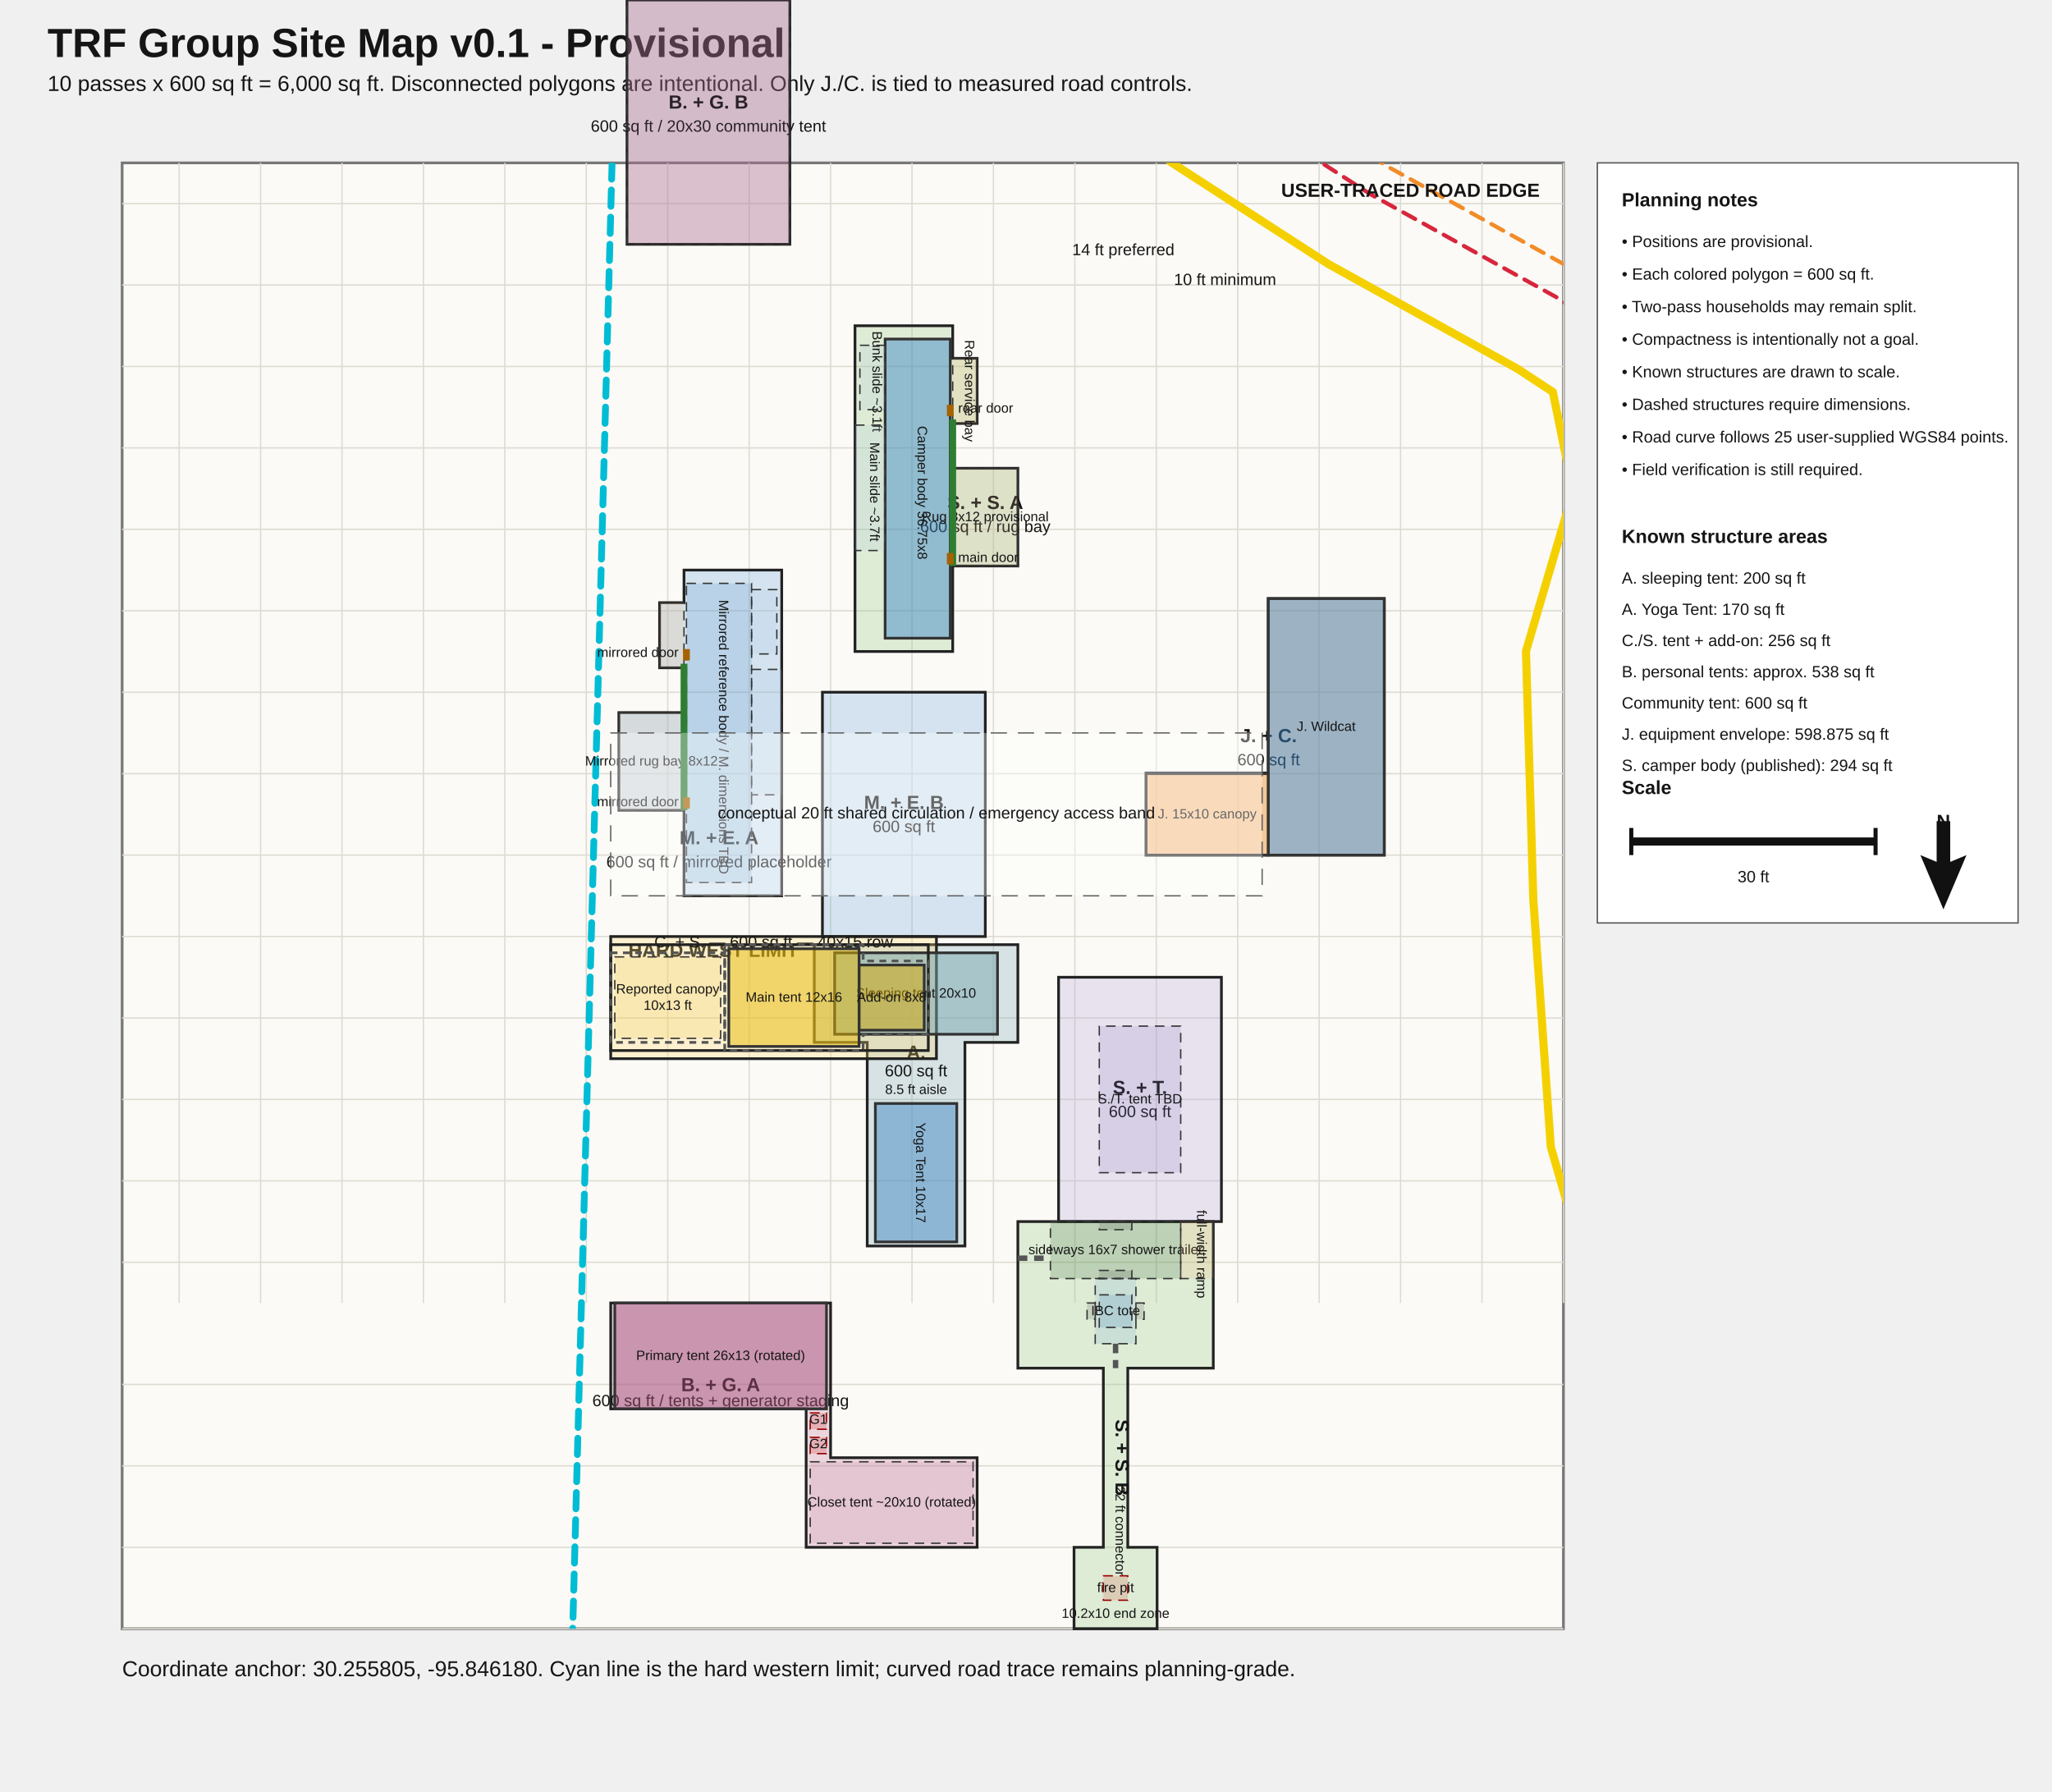
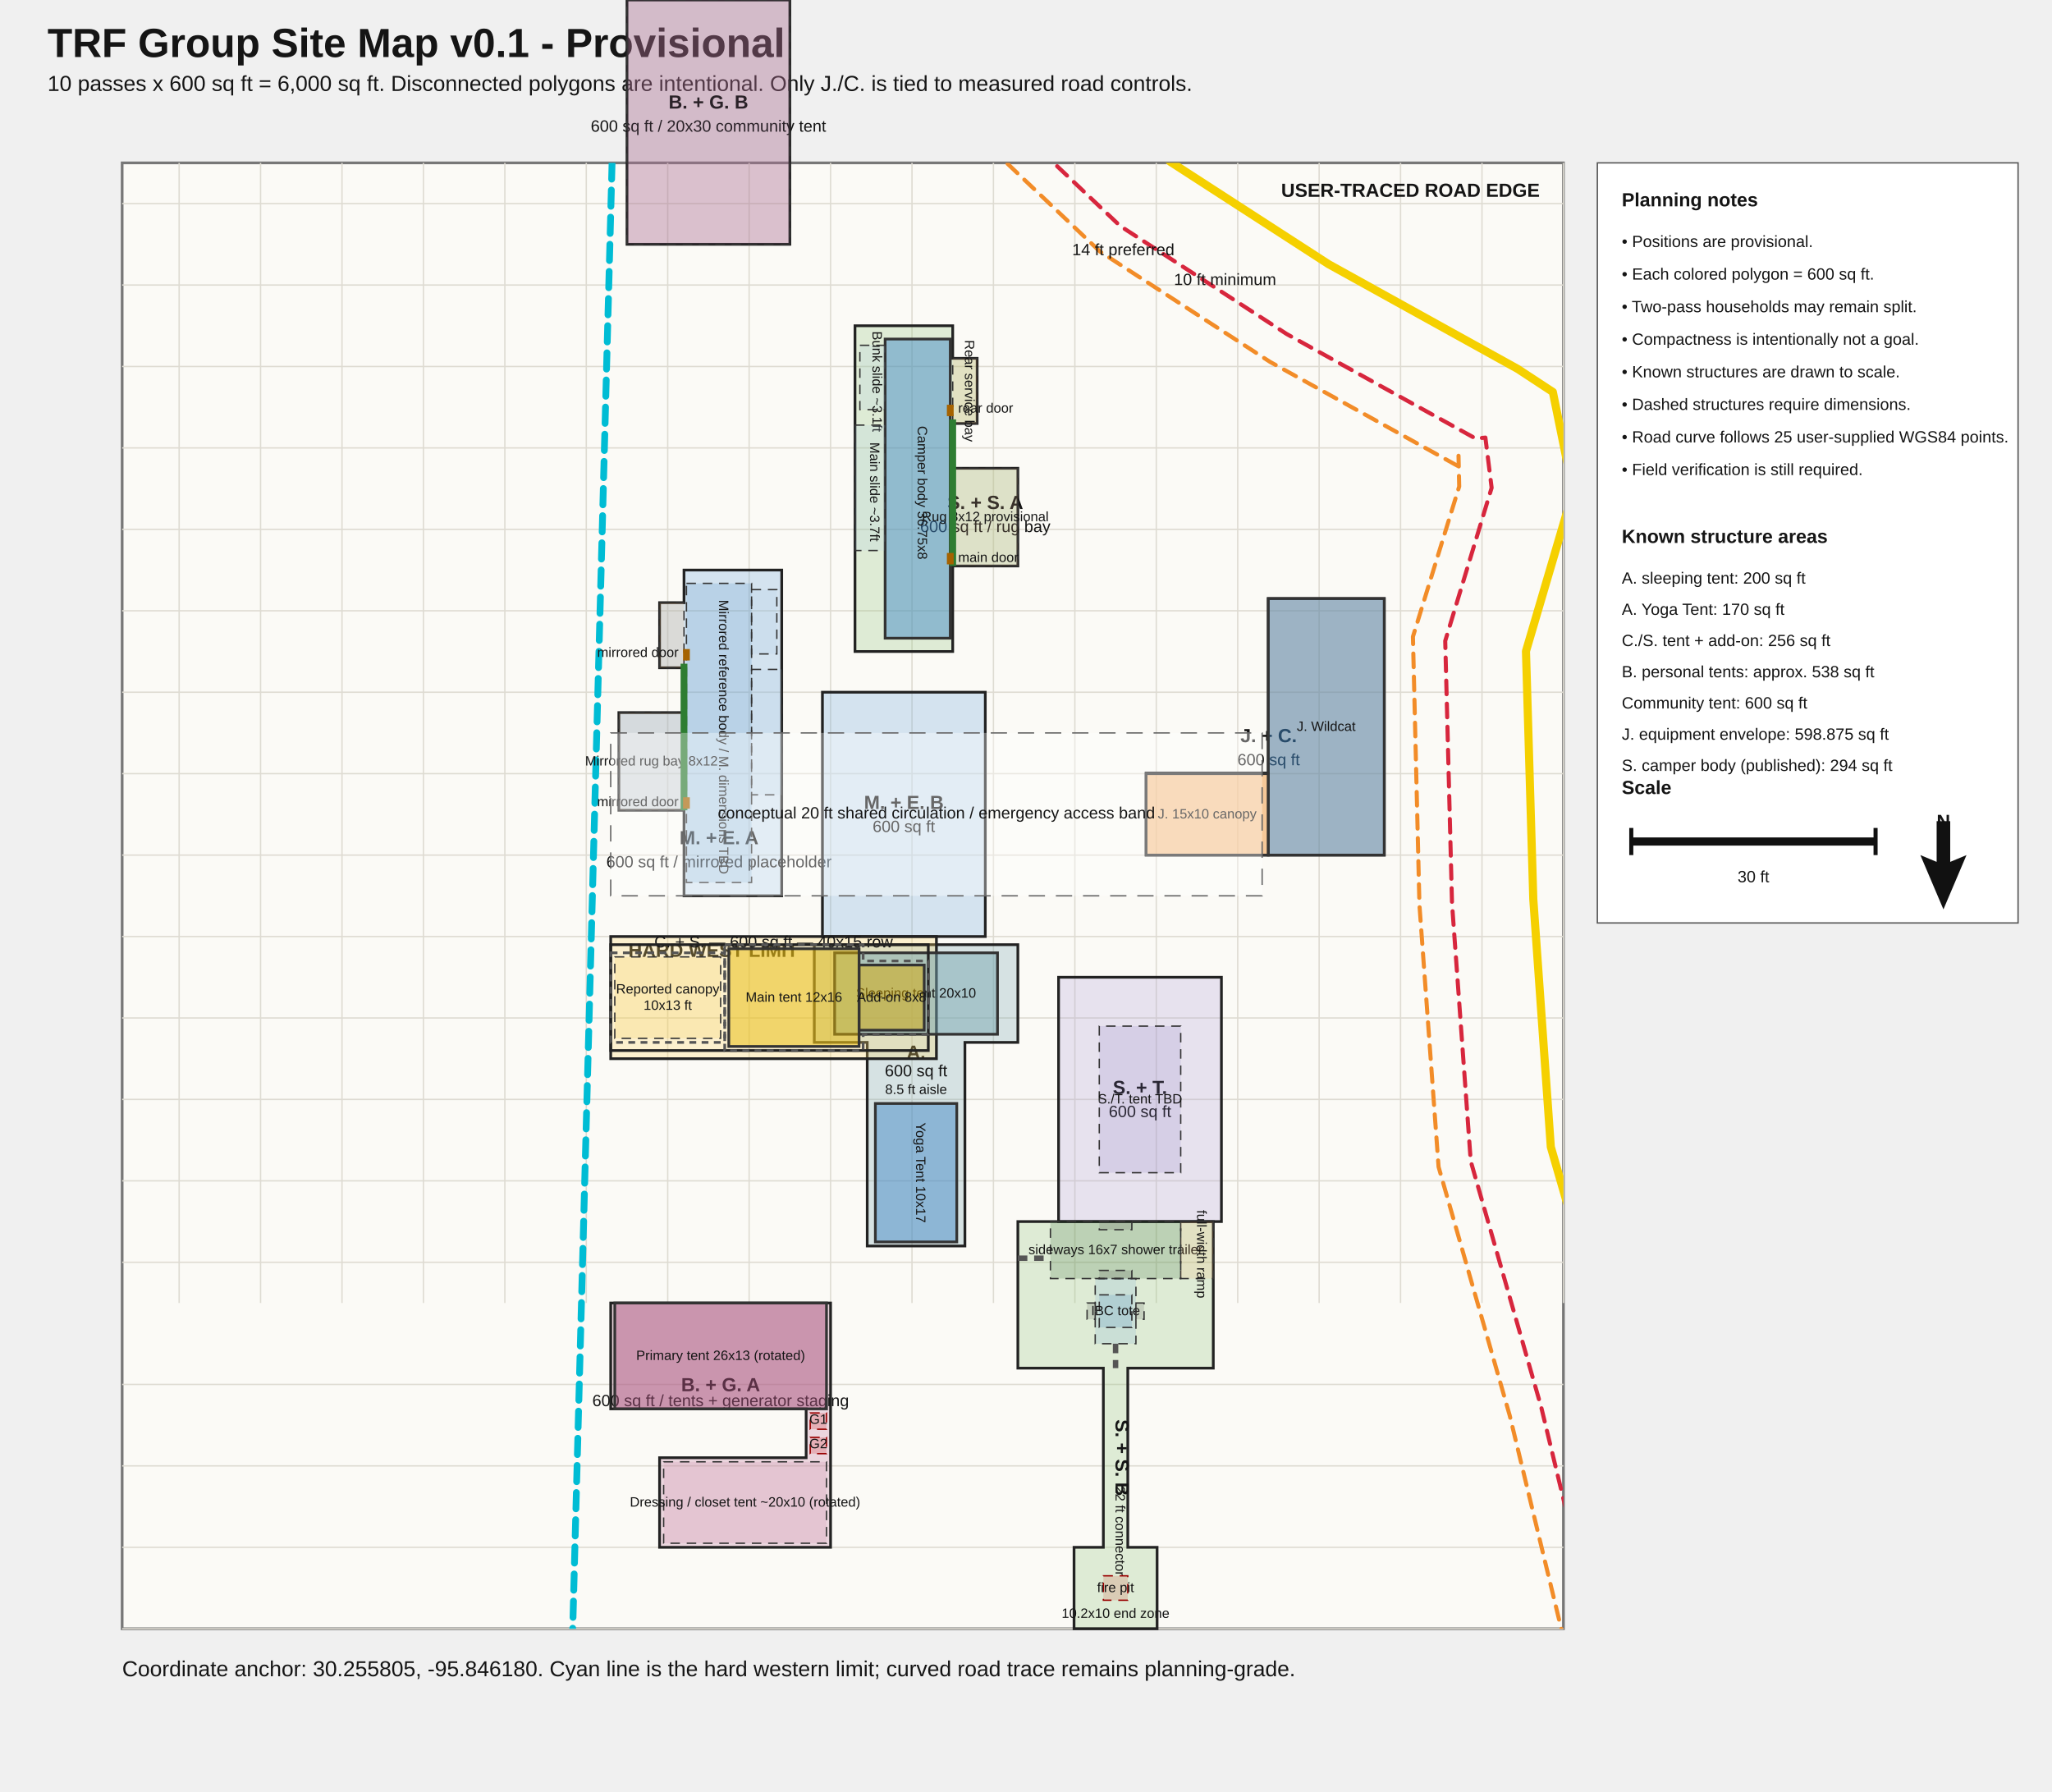
<svg xmlns="http://www.w3.org/2000/svg" width="1512" height="1320" viewBox="0 0 1512 1320" role="img" aria-labelledby="title desc">
  <defs>
    <clipPath id="plotClip">
      <rect x="90" y="120" width="1062" height="1080" />
    </clipPath>
    <style>
text{font-family:Arial,Helvetica,sans-serif;fill:#151515}
.title{font-size:30px;font-weight:700}.sub{font-size:16px}.label{font-size:14px;font-weight:700}
.small{font-size:12px}.tiny{font-size:10px}.pass{stroke:#222;stroke-width:2;fill-opacity:.28}
.eq{stroke-width:2;fill-opacity:.48}.placeholder{stroke-dasharray:7 5;fill-opacity:.18}
.road{stroke:#f5d000;stroke-width:6}.s10{stroke:#d7263d;stroke-width:3;stroke-dasharray:10 7}
.s14{stroke:#f28c28;stroke-width:3;stroke-dasharray:10 7}.grid{stroke:#dedbd2;stroke-width:1}
</style>
  </defs>
  <text x="35" y="42" class="title">TRF Group Site Map v0.1 - Provisional</text>
  <text x="35" y="67" class="sub">10 passes x 600 sq ft = 6,000 sq ft. Disconnected polygons are intentional. Only J./C. is tied to measured road controls.</text>
  <rect x="90" y="120" width="1062" height="1080" fill="#fbfaf6" stroke="#777" stroke-width="2" />
  <line x1="1152.0" y1="120" x2="1152.0" y2="960" class="grid" />
  <line x1="1092.0" y1="120" x2="1092.0" y2="960" class="grid" />
  <line x1="1032.0" y1="120" x2="1032.0" y2="960" class="grid" />
  <line x1="972.0" y1="120" x2="972.0" y2="960" class="grid" />
  <line x1="912.0" y1="120" x2="912.0" y2="960" class="grid" />
  <line x1="852.0" y1="120" x2="852.0" y2="960" class="grid" />
  <line x1="792.0" y1="120" x2="792.0" y2="960" class="grid" />
  <line x1="732.0" y1="120" x2="732.0" y2="960" class="grid" />
  <line x1="672.0" y1="120" x2="672.0" y2="960" class="grid" />
  <line x1="612.0" y1="120" x2="612.0" y2="960" class="grid" />
  <line x1="552.0" y1="120" x2="552.0" y2="960" class="grid" />
  <line x1="492.0" y1="120" x2="492.0" y2="960" class="grid" />
  <line x1="432.0" y1="120" x2="432.0" y2="960" class="grid" />
  <line x1="372.0" y1="120" x2="372.0" y2="960" class="grid" />
  <line x1="312.0" y1="120" x2="312.0" y2="960" class="grid" />
  <line x1="252.0" y1="120" x2="252.0" y2="960" class="grid" />
  <line x1="192.0" y1="120" x2="192.0" y2="960" class="grid" />
  <line x1="132.0" y1="120" x2="132.0" y2="960" class="grid" />
  <line x1="90" y1="930.0" x2="1152" y2="930.0" class="grid" />
  <line x1="90" y1="870.0" x2="1152" y2="870.0" class="grid" />
  <line x1="90" y1="810.0" x2="1152" y2="810.0" class="grid" />
  <line x1="90" y1="750.0" x2="1152" y2="750.0" class="grid" />
  <line x1="90" y1="690.0" x2="1152" y2="690.0" class="grid" />
  <line x1="90" y1="630.0" x2="1152" y2="630.0" class="grid" />
  <line x1="90" y1="570.0" x2="1152" y2="570.0" class="grid" />
  <line x1="90" y1="510.0" x2="1152" y2="510.0" class="grid" />
  <line x1="90" y1="450.0" x2="1152" y2="450.0" class="grid" />
  <line x1="90" y1="390.0" x2="1152" y2="390.0" class="grid" />
  <line x1="90" y1="330.0" x2="1152" y2="330.0" class="grid" />
  <line x1="90" y1="270.0" x2="1152" y2="270.0" class="grid" />
  <line x1="90" y1="210.0" x2="1152" y2="210.0" class="grid" />
  <line x1="90" y1="150.0" x2="1152" y2="150.0" class="grid" />
  <line x1="90" y1="1020.0" x2="1152" y2="1020.0" class="grid" />
  <line x1="90" y1="1080.0" x2="1152" y2="1080.0" class="grid" />
  <line x1="90" y1="1140.0" x2="1152" y2="1140.0" class="grid" />
  <line x1="90" y1="1200.0" x2="1152" y2="1200.0" class="grid" />
  <g clip-path="url(#plotClip)" fill="none" stroke-linejoin="round" stroke-linecap="round">
    <line x1="451.0" y1="120" x2="422.0" y2="1200" stroke="#00bcd4" stroke-width="5" stroke-dasharray="12 8" />
    <path d="M -219.6 1674.7 L 358.7 1650.1 L 501.4 1666.3 L 604.4 1714.1 L 695.6 1792.7 L 967.5 2059.0 L 1005.5 2055.3 L 1057.7 2015.7 L 1111.0 1844.0 L 1173.1 1707.6 L 1237.7 1573.6 L 1279.5 1437.8 L 1263.0 1308.8 L 1193.6 1021.3 L 1142.7 845.0 L 1129.8 662.5 L 1124.4 479.8 L 1159.1 362.0 L 1144.2 288.8 L 1118.3 271.8 L 978.9 194.6 L 862.5 119.3 L 794.6 55.2 L 727.9 -52.0 L 678.8 -167.4" class="road" />
-     <path d="M -217.0 1734.6 L 356.6 1710.1 L 485.2 1724.0 L 571.9 1764.5 L 655.0 1836.8 L 947.5 2115.5 L 1027.3 2111.2 L 1106.8 2050.1 L 1167.1 1865.3 L 1227.4 1733.0 L 1293.6 1595.5 L 1339.2 1442.9 L 1322.0 1297.9 L 1251.6 1005.9 L 1201.8 834.5 L 1189.7 659.5 L 1183.9 487.5 L 1219.0 364.6 L 1193.9 255.2 L 1149.4 220.4 L 1009.8 143.1 L 899.5 72.1 L 841.0 17.3 L 781.2 -79.7 L 734.1 -190.9" class="s10" />
-     <path d="M -216.0 1758.6 L 355.8 1734.1 L 478.7 1747.2 L 558.9 1784.6 L 638.7 1854.5 L 939.5 2138.2 L 1036.1 2133.5 L 1126.4 2063.9 L 1189.5 1873.9 L 1249.1 1743.2 L 1315.9 1604.3 L 1363.1 1445.0 L 1345.6 1293.6 L 1274.8 999.8 L 1225.4 830.3 L 1213.7 658.3 L 1207.7 490.6 L 1243.0 365.6 L 1213.8 241.7 L 1161.8 199.9 L 1022.1 122.5 L 914.3 53.2 L 859.6 2.1 L 802.5 -90.7 L 756.1 -200.3" class="s14" />
+     <path d="M -222.1 1614.7 L 360.8 1590.2 L 517.6 1608.5 L 636.9 1663.6 L 736.2 1748.5 L 987.5 2002.4 L 983.6 1999.4 L 1008.5 1981.3 L 1055.0 1822.6 L 1118.7 1682.1 L 1181.9 1551.7 L 1219.7 1432.7 L 1204.0 1319.6 L 1135.6 1036.6 L 1083.7 855.5 L 1069.9 665.5 L 1064.9 472.2 L 1099.1 359.4 L 1094.5 322.4 L 1087.3 323.1 L 948.1 246.1 L 825.4 166.5 L 748.1 93.2 L 674.7 -24.4 L 623.6 -143.9" class="s10" />
+     <path d="M -223.1 1590.8 L 361.7 1566.2 L 524.1 1585.4 L 649.9 1643.5 L 752.4 1730.8 L 995.5 1979.8 L 974.9 1977.1 L 988.9 1967.5 L 1032.5 1814.1 L 1097.0 1671.9 L 1159.5 1542.9 L 1195.8 1430.6 L 1180.4 1324.0 L 1112.4 1042.8 L 1060.0 859.7 L 1045.9 666.7 L 1041.1 469.1 L 1075.2 358.4 L 1074.7 335.8 L 1074.9 343.7 L 935.8 266.6 L 810.6 185.4 L 729.5 108.4 L 653.4 -13.3 L 601.5 -134.5" class="s14" />
  </g>
  <text x="463" y="705" class="label" fill="#007b89">HARD WEST LIMIT</text>
  <text x="944" y="145" class="label">USER-TRACED ROAD EDGE</text>
  <text x="790" y="188" class="small">14 ft preferred</text>
  <text x="865" y="210" class="small">10 ft minimum</text>
  <polygon points="1020.0,630.0 1020.0,441.0 934.5,441.0 934.5,569.5 844.5,569.5 844.5,630.0" class="pass" fill="#e69138" />
  <text x="934.8" y="546.8" text-anchor="middle" class="label">J. + C.</text>
  <text x="934.8" y="563.8" text-anchor="middle" class="small">600 sq ft</text>
  <polygon points="630.0,240.0 702.0,240.0 702.0,264.0 720.0,264.0 720.0,312.0 702.0,312.0 702.0,345.0 750.0,345.0 750.0,417.0 702.0,417.0 702.0,480.0 630.0,480.0" class="pass" fill="#93c47d" />
  <text x="726.0" y="375.0" text-anchor="middle" class="label">S. + S. A</text>
  <text x="726.0" y="392.0" text-anchor="middle" class="small">600 sq ft / rug bay</text>
  <polygon points="750.0,900.0 894.0,900.0 894.0,1008.0 831.0,1008.0 831.0,1140.0 852.6,1140.0 852.6,1200.0 791.4,1200.0 791.4,1140.0 813.0,1140.0 813.0,1008.0 750.0,1008.0" class="pass" fill="#93c47d" />
  <text x="822.0" y="1074.0" text-anchor="middle" class="label" transform="rotate(90 822 1074)">S. + S. B</text>
  <g transform="translate(126 120)">
    <polygon points="450.0,300.0 378.0,300.0 378.0,324.0 360.0,324.0 360.0,372.0 378.0,372.0 378.0,405.0 330.0,405.0 330.0,477.0 378.0,477.0 378.0,540.0 450.0,540.0" class="pass" fill="#6fa8dc" />
    <text x="403.8" y="502.0" text-anchor="middle" class="label">M. + E. A</text>
    <text x="403.8" y="519.0" text-anchor="middle" class="small">600 sq ft / mirrored placeholder</text>
  </g>
  <g transform="translate(426 270)">
    <polygon points="300.0,420.0 300.0,240.0 180.0,240.0 180.0,420.0" class="pass" fill="#6fa8dc" />
    <text x="240.0" y="326.0" text-anchor="middle" class="label">M. + E. B</text>
    <text x="240.0" y="343.0" text-anchor="middle" class="small">600 sq ft</text>
  </g>
  <polygon points="600.0,696.0 750.0,696.0 750.0,768.0 711.0,768.0 711.0,918.0 639.0,918.0 639.0,768.0 600.0,768.0" class="pass" fill="#76a5af" />
  <text x="675.0" y="780.0" text-anchor="middle" class="label">A.</text>
  <text x="675.0" y="793.0" text-anchor="middle" class="small">600 sq ft</text>
  <polygon points="450.0,690.0 690.0,690.0 690.0,780.0 450.0,780.0" class="pass" fill="#ffd966" />
  <text x="570.0" y="698.0" text-anchor="middle" class="small">C. + S. — 600 sq ft — 40x15 row</text>
  <g transform="translate(330 240)">
-     <polygon points="120.0,720.0 282.0,720.0 282.0,834.0 390.0,834.0 390.0,900.0 264.0,900.0 264.0,798.0 120.0,798.0" class="pass" fill="#c27ba0" />
+     <polygon points="120.0,720.0 282.0,720.0 282.0,900.0 156.0,900.0 156.0,834.0 264.0,834.0 264.0,798.0 120.0,798.0" class="pass" fill="#c27ba0" />
    <text x="201.0" y="785.0" text-anchor="middle" class="label">B. + G. A</text>
    <text x="201.0" y="796.0" text-anchor="middle" class="small">600 sq ft / tents + generator staging</text>
  </g>
  <g transform="translate(162 -120)">
    <polygon points="300.0,120.0 420.0,120.0 420.0,300.0 300.0,300.0" class="pass" fill="#c27ba0" />
    <text x="360.0" y="200.0" text-anchor="middle" class="label">B. + G. B</text>
    <text x="360.0" y="217.0" text-anchor="middle" class="small">600 sq ft / 20x30 community tent</text>
  </g>
  <polygon points="900.0,900.0 900.0,720.0 780.0,720.0 780.0,900.0" class="pass" fill="#b4a7d6" />
  <text x="840.0" y="806.0" text-anchor="middle" class="label">S. + T.</text>
  <text x="840.0" y="823.0" text-anchor="middle" class="small">600 sq ft</text>
  <polygon points="1020.0,630.0 1020.0,441.0 934.5,441.0 934.5,630.0" class="eq" fill="#3d85c6" stroke="#333" />
  <text x="977.2" y="538.5" text-anchor="middle" class="tiny">J. Wildcat</text>
  <polygon points="934.5,630.0 934.5,570.0 844.5,570.0 844.5,630.0" class="eq" fill="#f6b26b" stroke="#333" />
  <text x="889.5" y="603.0" text-anchor="middle" class="tiny">J. 15x10 canopy</text>
  <polygon points="615.0,702.0 735.0,702.0 735.0,762.0 615.0,762.0" class="eq" fill="#76a5af" stroke="#333" />
  <text x="675.0" y="735.0" text-anchor="middle" class="tiny">Sleeping tent 20x10</text>
  <polygon points="645.0,813.0 705.0,813.0 705.0,915.0 645.0,915.0" class="eq" fill="#3d85c6" stroke="#333" />
  <text x="675.0" y="864.0" text-anchor="middle" class="tiny" transform="rotate(90 675 864)">Yoga Tent 10x17</text>
  <text x="675.0" y="806.0" text-anchor="middle" class="tiny">8.5 ft aisle</text>
  <polygon points="450.0,696.0 684.0,696.0 684.0,774.0 450.0,774.0" fill="none" stroke="#222" stroke-width="2" />
  <polygon points="534.0,696.0 636.0,696.0 636.0,708.0 684.0,708.0 684.0,762.0 636.0,762.0 636.0,774.0 534.0,774.0" fill="none" stroke="#555" stroke-width="2" stroke-dasharray="5 4" />
  <polygon points="537.0,699.0 633.0,699.0 633.0,771.0 537.0,771.0" class="eq" fill="#e6b800" stroke="#333" />
  <text x="585.0" y="738.0" text-anchor="middle" class="tiny">Main tent 12x16</text>
  <polygon points="633.0,711.0 681.0,711.0 681.0,759.0 633.0,759.0" class="eq" fill="#d9a900" stroke="#333" />
  <text x="657.0" y="738.0" text-anchor="middle" class="tiny">Add-on 8x8</text>
  <g transform="translate(330 240)">
    <polygon points="123.0,720.0 279.0,720.0 279.0,798.0 123.0,798.0" class="eq" fill="#a64d79" stroke="#333" />
    <text x="201.0" y="762.0" text-anchor="middle" class="tiny">Primary tent 26x13 (rotated)</text>
-     <polygon points="267.0,837.0 387.0,837.0 387.0,897.0 267.0,897.0" class="placeholder" fill="#c27ba0" stroke="#333" />
-     <text x="327.0" y="870.0" text-anchor="middle" class="tiny">Closet tent ~20x10 (rotated)</text>
+     <polygon points="159.0,837.0 279.0,837.0 279.0,897.0 159.0,897.0" class="placeholder" fill="#c27ba0" stroke="#333" />
+     <text x="219.0" y="870.0" text-anchor="middle" class="tiny">Dressing / closet tent ~20x10 (rotated)</text>
    <rect x="267.0" y="801.0" width="12.0" height="12.0" class="placeholder" fill="#cc0000" stroke="#900" />
    <text x="273.0" y="809.0" text-anchor="middle" class="tiny">G1</text>
    <rect x="267.0" y="819.0" width="12.0" height="12.0" class="placeholder" fill="#cc0000" stroke="#900" />
    <text x="273.0" y="827.0" text-anchor="middle" class="tiny">G2</text>
  </g>
  <g transform="translate(162 -120)">
    <polygon points="300.0,120.0 420.0,120.0 420.0,300.0 300.0,300.0" class="placeholder" fill="#8e5f83" stroke="#333" />
  </g>
  <polygon points="652.2,249.8 700.2,249.8 700.2,470.2 652.2,470.2" class="eq" fill="#3d85c6" stroke="#333" />
  <text x="676.2" y="363.0" text-anchor="middle" class="tiny" transform="rotate(90 676.2 363)">Camper body 36.75x8</text>
  <polygon points="633.6,254.4 652.2,254.4 652.2,301.8 633.6,301.8" class="placeholder" fill="#a9c9e8" stroke="#333" />
  <text x="642.9" y="281.1" text-anchor="middle" class="tiny" transform="rotate(90 642.9 281.1)">Bunk slide ~3.1ft</text>
  <polygon points="630.0,313.2 652.2,313.2 652.2,405.6 630.0,405.6" class="placeholder" fill="#a9c9e8" stroke="#333" />
  <text x="641.1" y="362.4" text-anchor="middle" class="tiny" transform="rotate(90 641.1 362.4)">Main slide ~3.7ft</text>
  <polygon points="702.0,264.0 720.0,264.0 720.0,312.0 702.0,312.0" class="placeholder" fill="#f6b26b" stroke="#333" />
  <text x="711.0" y="288.0" text-anchor="middle" class="tiny" transform="rotate(90 711 288)">Rear service bay</text>
  <polygon points="702.0,345.0 750.0,345.0 750.0,417.0 702.0,417.0" class="placeholder" fill="#d9b38c" stroke="#333" />
  <text x="726.0" y="384.0" text-anchor="middle" class="tiny">Rug 8x12 provisional</text>
  <line x1="702.0" y1="309.0" x2="702.0" y2="417.0" stroke="#2e7d32" stroke-width="5" />
  <line x1="700.2" y1="298.2" x2="700.2" y2="306.6" stroke="#a56200" stroke-width="5" />
  <line x1="700.2" y1="407.4" x2="700.2" y2="415.8" stroke="#a56200" stroke-width="5" />
  <text x="706.0" y="304.0" class="tiny">rear door</text>
  <text x="706.0" y="414.0" class="tiny">main door</text>
  <g transform="translate(126 120)">
    <polygon points="379.8,309.8 427.8,309.8 427.8,530.2 379.8,530.2" class="placeholder" fill="#3d85c6" stroke="#333" />
    <text x="403.8" y="423.0" text-anchor="middle" class="tiny" transform="rotate(90 403.8 423)">Mirrored reference body / M. dimensions TBD</text>
    <polygon points="427.8,314.4 446.4,314.4 446.4,361.8 427.8,361.8" class="placeholder" fill="#a9c9e8" stroke="#333" />
    <polygon points="427.8,373.2 450.0,373.2 450.0,465.6 427.8,465.6" class="placeholder" fill="#a9c9e8" stroke="#333" />
    <polygon points="360.0,324.0 378.0,324.0 378.0,372.0 360.0,372.0" class="placeholder" fill="#f6b26b" stroke="#333" />
    <polygon points="330.0,405.0 378.0,405.0 378.0,477.0 330.0,477.0" class="placeholder" fill="#d9b38c" stroke="#333" />
    <text x="354.0" y="444.0" text-anchor="middle" class="tiny">Mirrored rug bay 8x12</text>
    <line x1="378.0" y1="369.0" x2="378.0" y2="477.0" stroke="#2e7d32" stroke-width="5" />
    <line x1="379.8" y1="358.2" x2="379.8" y2="366.6" stroke="#a56200" stroke-width="5" />
    <line x1="379.8" y1="467.4" x2="379.8" y2="475.8" stroke="#a56200" stroke-width="5" />
    <text x="374.0" y="364.0" text-anchor="end" class="tiny">mirrored door</text>
    <text x="374.0" y="474.0" text-anchor="end" class="tiny">mirrored door</text>
  </g>
  <polygon points="870.0,864.0 870.0,756.0 810.0,756.0 810.0,864.0" class="placeholder" fill="#8e7cc3" stroke="#333" />
  <text x="840.0" y="813.0" text-anchor="middle" class="tiny">S./T. tent TBD</text>
  <polygon points="450.0,702.0 534.0,702.0 534.0,768.0 450.0,768.0" fill="none" stroke="#555" stroke-width="2" stroke-dasharray="5 4" />
  <polygon points="453.0,705.0 531.0,705.0 531.0,765.0 453.0,765.0" class="placeholder" fill="#f1c232" stroke="#333" />
  <text x="492.0" y="732.0" text-anchor="middle" class="tiny">Reported canopy</text>
  <text x="492.0" y="744.0" text-anchor="middle" class="tiny">10x13 ft</text>
  <g>
    <rect x="774.0" y="900.0" width="96.0" height="42.0" class="placeholder" fill="#245b24" stroke="#333" />
    <text x="822.0" y="924.0" text-anchor="middle" class="tiny">sideways 16x7 shower trailer</text>
    <rect x="870.0" y="900.0" width="24.0" height="42.0" class="placeholder" fill="#f6b26b" stroke="#333" />
    <text x="882.0" y="924.0" text-anchor="middle" class="tiny" transform="rotate(90 882 924)">full-width ramp</text>
    <line x1="750.0" y1="927.0" x2="774.0" y2="927.0" stroke="#555" stroke-width="4" stroke-dasharray="7 5" />
    <rect x="810.0" y="900.0" width="24.0" height="6.0" class="placeholder" fill="#555" stroke="#333" />
    <rect x="810.0" y="936.0" width="24.0" height="6.0" class="placeholder" fill="#555" stroke="#333" />
    <rect x="807.0" y="942.0" width="30.0" height="48.0" class="placeholder" fill="#6fa8dc" stroke="#333" />
    <rect x="810.0" y="954.0" width="24.0" height="24.0" class="placeholder" fill="#3d85c6" stroke="#333" />
    <text x="822.0" y="969.0" text-anchor="middle" class="tiny">IBC tote</text>
    <line x1="822.0" y1="990.0" x2="822.0" y2="1008.0" stroke="#555" stroke-width="4" stroke-dasharray="7 5" />
    <rect x="801.0" y="960.0" width="6.0" height="12.0" class="placeholder" fill="#555" stroke="#333" />
    <rect x="837.0" y="960.0" width="6.0" height="12.0" class="placeholder" fill="#555" stroke="#333" />
    <text x="822.0" y="1128.0" text-anchor="middle" class="tiny" transform="rotate(90 822 1128)">22 ft connector</text>
    <rect x="813.0" y="1161.0" width="18.0" height="18.0" class="placeholder" fill="#cc4125" stroke="#900" />
    <text x="822.0" y="1173.0" text-anchor="middle" class="tiny">fire pit</text>
    <text x="822.0" y="1192.0" text-anchor="middle" class="tiny">10.2x10 end zone</text>
  </g>
  <rect x="450.0" y="540.0" width="480.0" height="120.0" fill="#ffffff" fill-opacity=".35" stroke="#666" stroke-dasharray="12 8" />
  <text x="690.0" y="603.0" text-anchor="middle" class="small">conceptual 20 ft shared circulation / emergency access band</text>
  <rect x="1177" y="120" width="310" height="560" fill="#fff" stroke="#555" />
  <text x="1195" y="152" class="label">Planning notes</text>
  <text x="1195" y="182" class="small">• Positions are provisional.</text>
  <text x="1195" y="206" class="small">• Each colored polygon = 600 sq ft.</text>
  <text x="1195" y="230" class="small">• Two-pass households may remain split.</text>
  <text x="1195" y="254" class="small">• Compactness is intentionally not a goal.</text>
  <text x="1195" y="278" class="small">• Known structures are drawn to scale.</text>
  <text x="1195" y="302" class="small">• Dashed structures require dimensions.</text>
  <text x="1195" y="326" class="small">• Road curve follows 25 user-supplied WGS84 points.</text>
  <text x="1195" y="350" class="small">• Field verification is still required.</text>
  <text x="1195" y="400" class="label">Known structure areas</text>
  <text x="1195" y="430" class="small">A. sleeping tent: 200 sq ft</text>
  <text x="1195" y="453" class="small">A. Yoga Tent: 170 sq ft</text>
  <text x="1195" y="476" class="small">C./S. tent + add-on: 256 sq ft</text>
  <text x="1195" y="499" class="small">B. personal tents: approx. 538 sq ft</text>
  <text x="1195" y="522" class="small">Community tent: 600 sq ft</text>
  <text x="1195" y="545" class="small">J. equipment envelope: 598.875 sq ft</text>
  <text x="1195" y="568" class="small">S. camper body (published): 294 sq ft</text>
  <text x="1195" y="585" class="label">Scale</text>
  <line x1="1202" y1="620" x2="1382" y2="620" stroke="#111" stroke-width="6" />
  <line x1="1202" y1="610" x2="1202" y2="630" stroke="#111" stroke-width="3" />
  <line x1="1382" y1="610" x2="1382" y2="630" stroke="#111" stroke-width="3" />
  <text x="1292" y="650" text-anchor="middle" class="small">30 ft</text>
  <text x="1432" y="610" text-anchor="middle" class="label">N</text>
  <path d="M 1432 670 L 1415 630 L 1427 635 L 1427 605 L 1437 605 L 1437 635 L 1449 630 Z" fill="#111" />
  <text x="90" y="1235" class="sub">Coordinate anchor: 30.255805, -95.846180. Cyan line is the hard western limit; curved road trace remains planning-grade.</text>
</svg>
